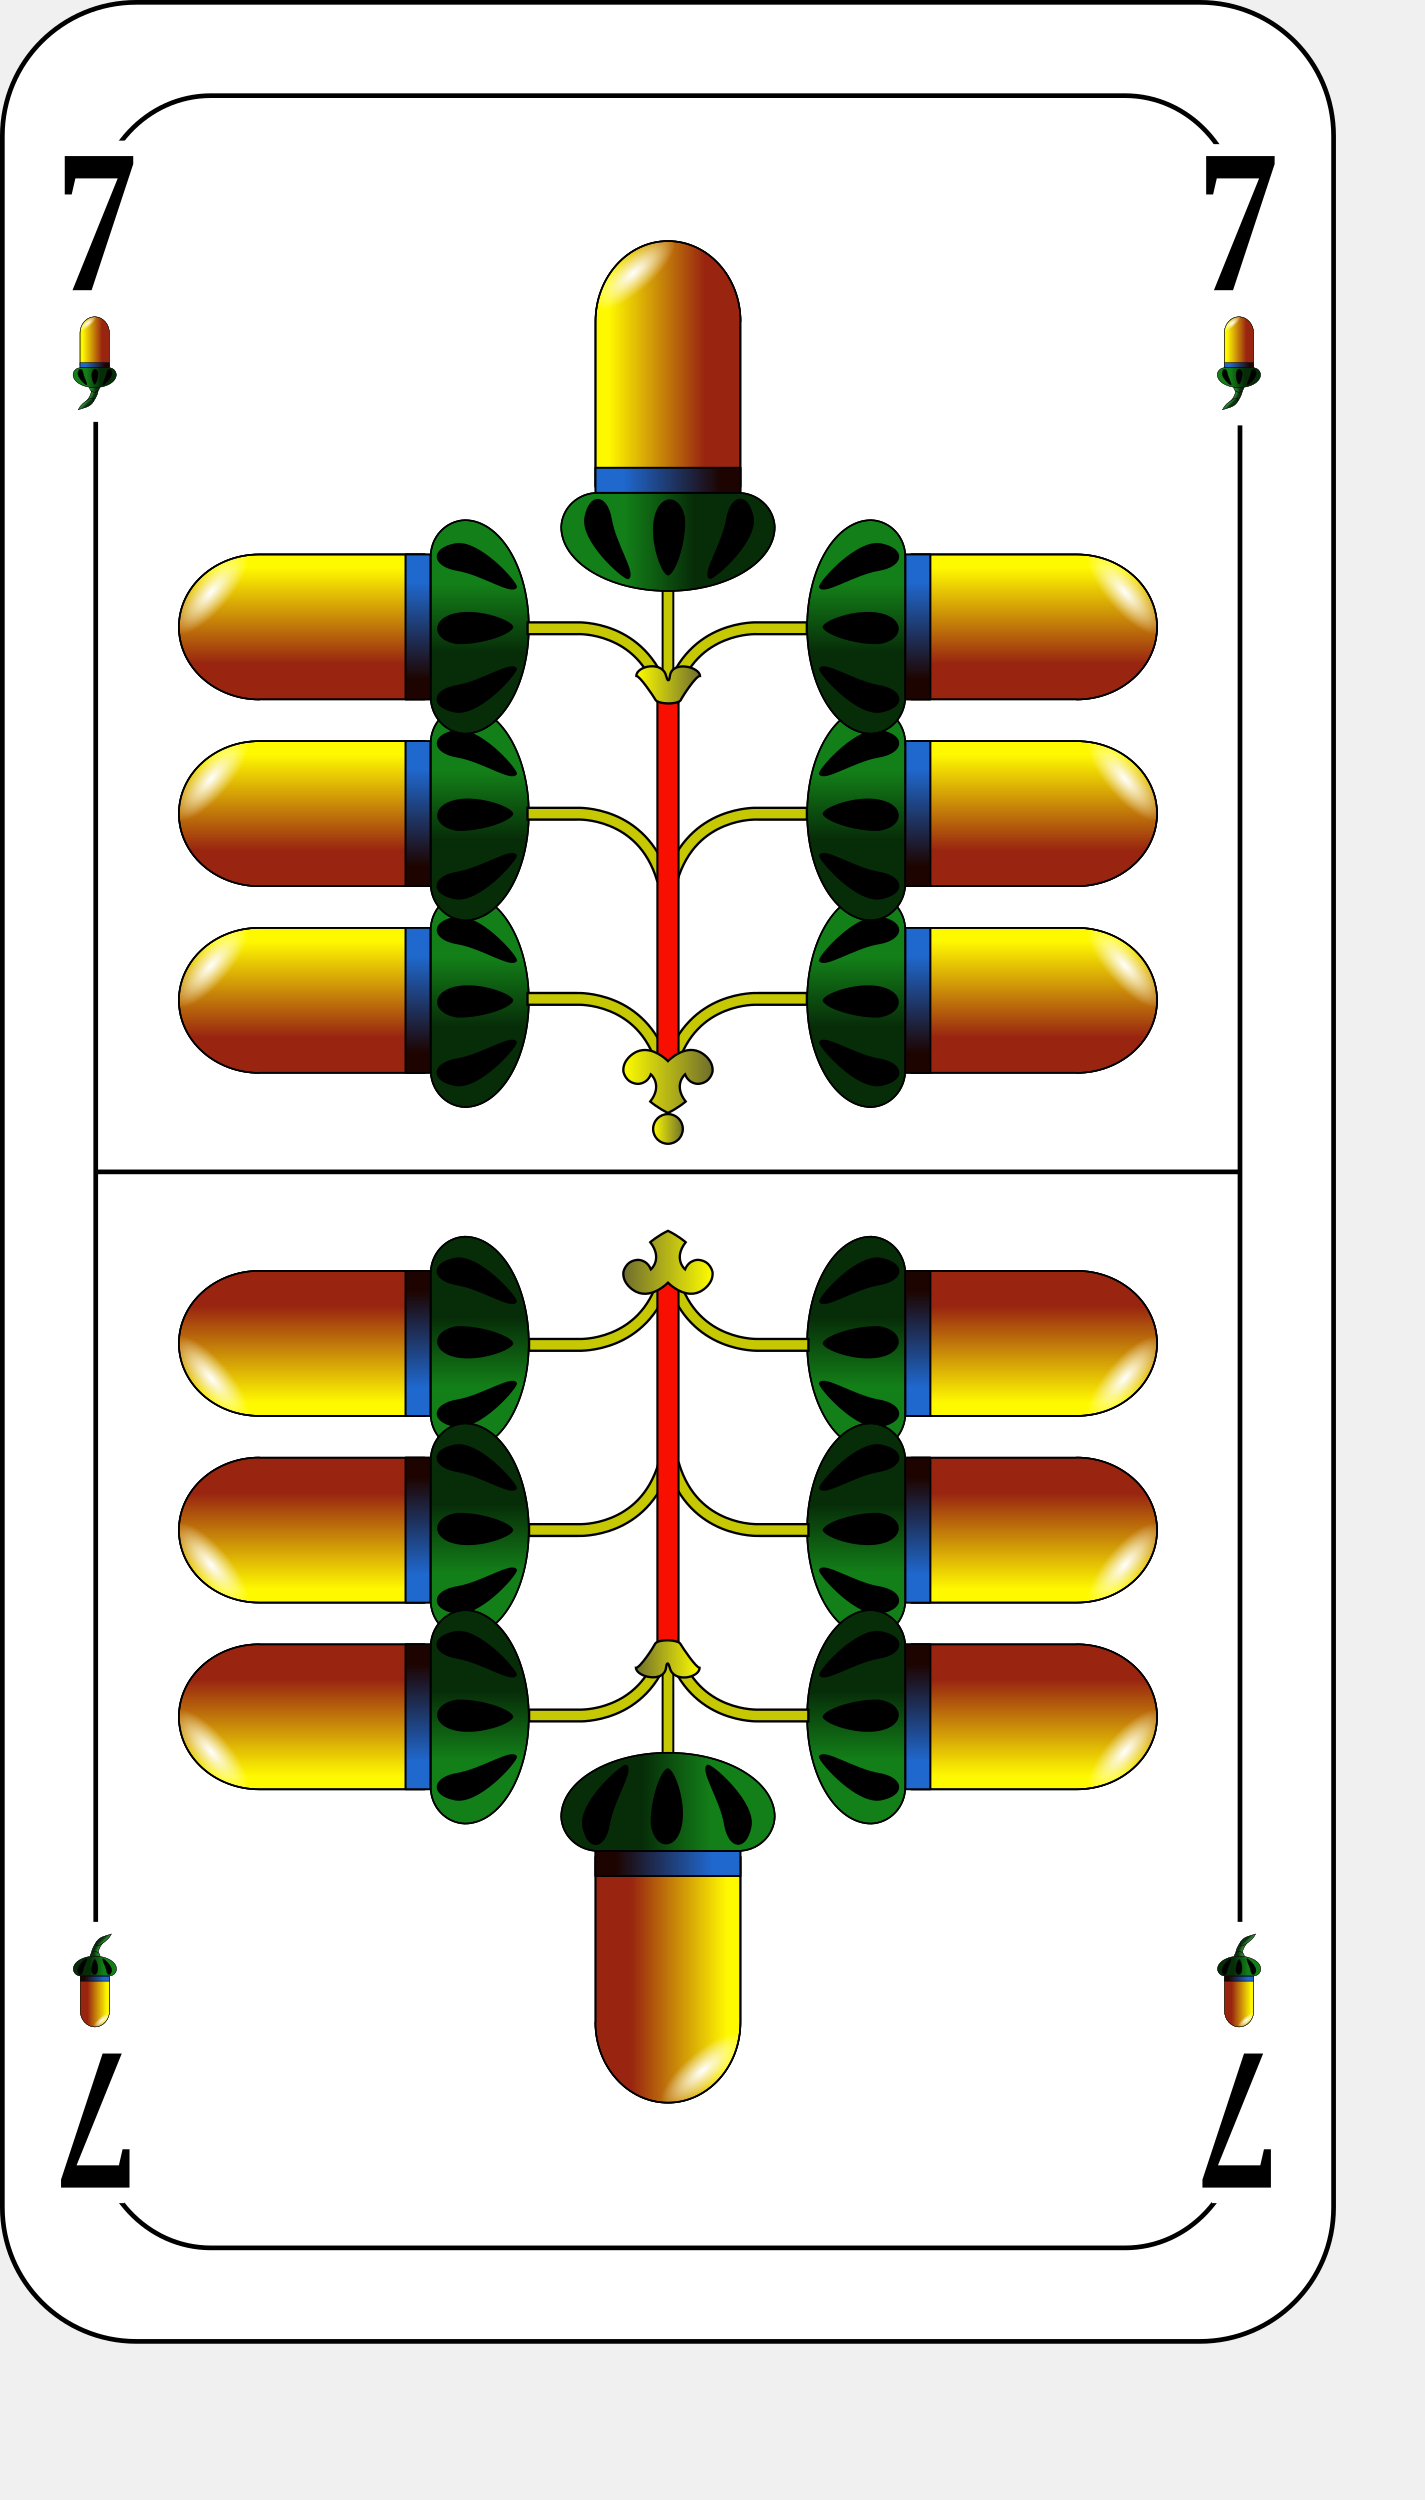
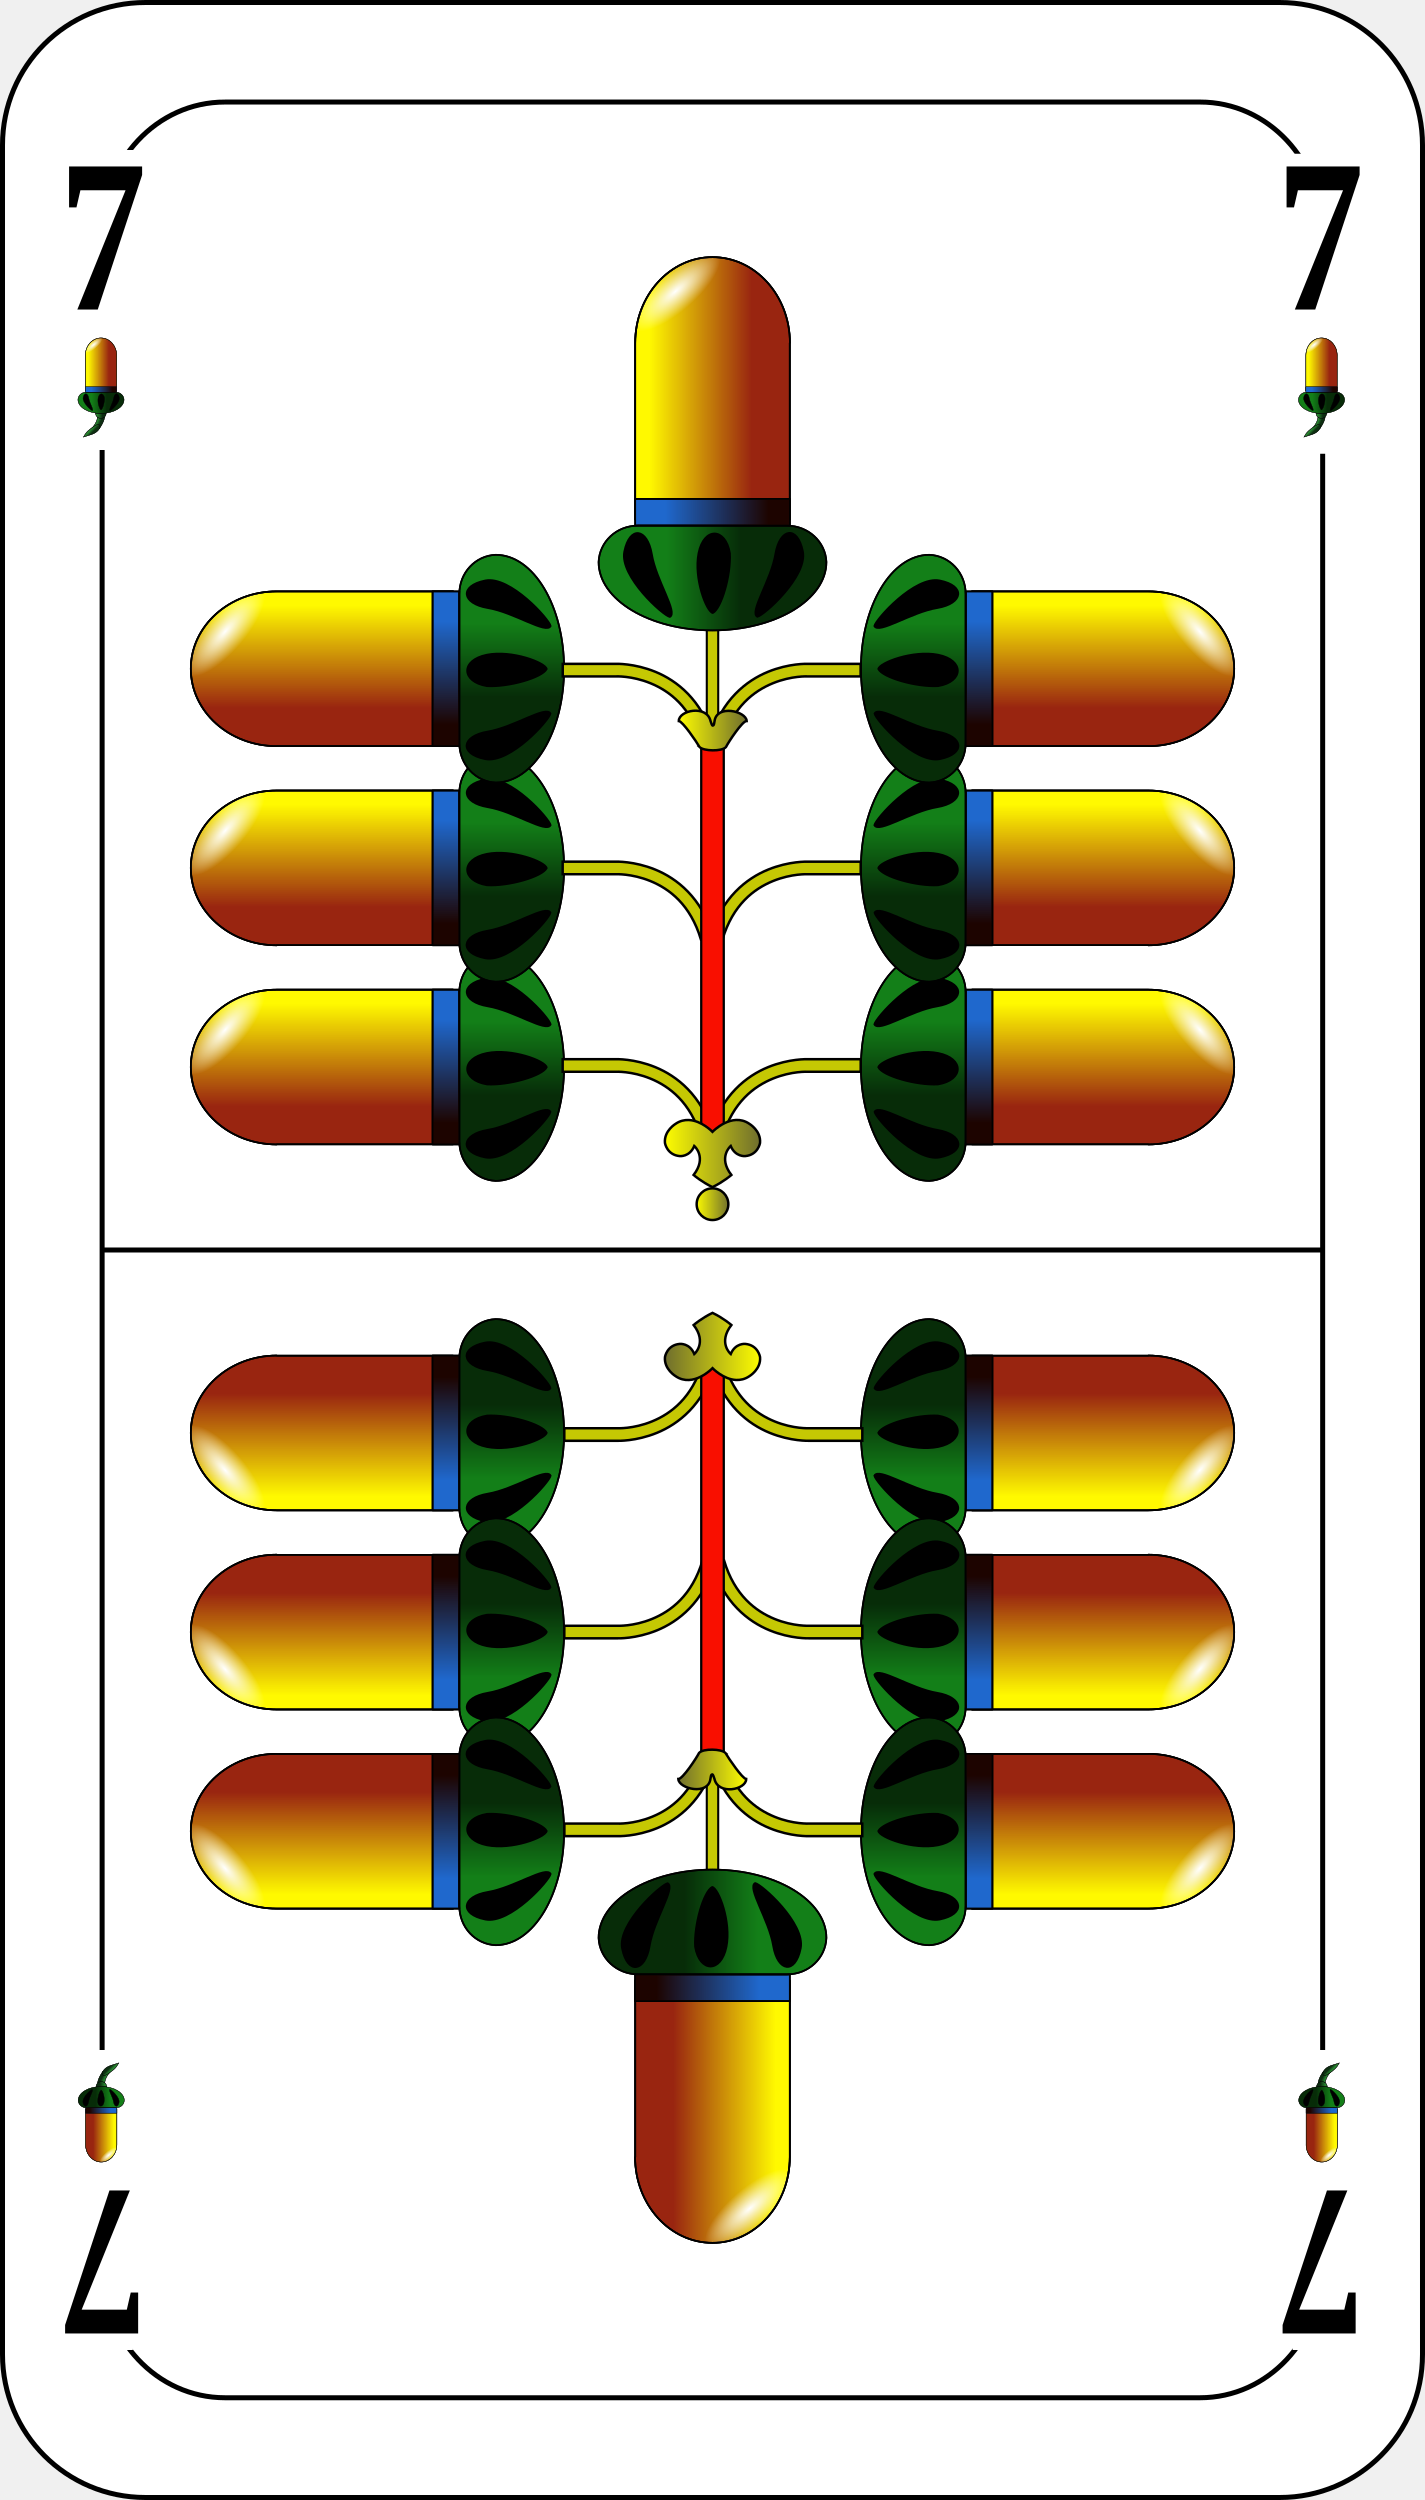
- <svg xmlns="http://www.w3.org/2000/svg" xmlns:xlink="http://www.w3.org/1999/xlink" width="5.7cm" height="10cm" id="svg2">
+ <svg xmlns="http://www.w3.org/2000/svg" xmlns:xlink="http://www.w3.org/1999/xlink" width="5.7cm" height="10cm" id="svg2" version="1.1" viewBox="0 0 201.969 354.331">
  <defs id="defs4">
    <linearGradient id="linearGradient16154">
      <stop style="stop-color:#fffe00;stop-opacity:1;" offset="0" id="stop16156" />
      <stop style="stop-color:#6d6c2e;stop-opacity:1;" offset="1" id="stop16158" />
    </linearGradient>
    <radialGradient gradientUnits="userSpaceOnUse" gradientTransform="matrix(0.535225,-0.46193,0.160737,0.186241,45.27302,18.48446)" r="16.411" fy="-23.941" fx="7.646" cy="-23.941" cx="7.646" id="radialGradient7212" xlink:href="#linearGradient7206" />
    <linearGradient gradientUnits="userSpaceOnUse" y2="55.612" x2="43.451" y1="55.612" x1="64.644" id="linearGradient3075" xlink:href="#linearGradient3077" />
    <linearGradient gradientTransform="translate(-5.149838,-2.797688)" gradientUnits="userSpaceOnUse" y2="33.15" x2="45.329" y1="33.15" x1="66.327" id="linearGradient3056" xlink:href="#linearGradient3061" />
    <linearGradient gradientTransform="translate(-12.82547,-5.950036)" gradientUnits="userSpaceOnUse" y2="101.708" x2="56.564" y1="103.703" x1="58.633" id="linearGradient3046" xlink:href="#linearGradient3001" />
    <linearGradient gradientTransform="translate(-16.31211,-1.629578)" gradientUnits="userSpaceOnUse" y2="90.734" x2="65.342" y1="91.956" x1="68.162" id="linearGradient3038" xlink:href="#linearGradient3001" />
    <linearGradient gradientUnits="userSpaceOnUse" y2="81.561" x2="40.936" y1="81.561" x1="35.771" id="linearGradient3030" xlink:href="#linearGradient3001" />
    <linearGradient gradientTransform="translate(-48.57863,47.01691)" gradientUnits="userSpaceOnUse" y2="22.383" x2="92.34" y1="22.383" x1="107.509" id="linearGradient3007" xlink:href="#linearGradient3001" />
    <linearGradient id="linearGradient3001">
      <stop id="stop3003" offset="0" style="stop-color:#000000;stop-opacity:0.653;" />
      <stop id="stop3005" offset="1" style="stop-color:#000000;stop-opacity:0;" />
    </linearGradient>
    <linearGradient id="linearGradient3061">
      <stop style="stop-color:#992510;stop-opacity:1;" offset="0" id="stop3063" />
      <stop style="stop-color:#992510;stop-opacity:0;" offset="1" id="stop3065" />
    </linearGradient>
    <linearGradient id="linearGradient3077">
      <stop style="stop-color:#1d0400;stop-opacity:1;" offset="0" id="stop3079" />
      <stop style="stop-color:#1d0400;stop-opacity:0;" offset="1" id="stop3081" />
    </linearGradient>
    <linearGradient id="linearGradient7206">
      <stop id="stop7208" offset="0" style="stop-color:#ffffff;stop-opacity:1;" />
      <stop id="stop7210" offset="1" style="stop-color:#ffffff;stop-opacity:0;" />
    </linearGradient>
    <linearGradient xlink:href="#linearGradient3077" id="linearGradient4772" gradientUnits="userSpaceOnUse" x1="64.644" y1="55.612" x2="43.451" y2="55.612" gradientTransform="translate(-142.1398,165.7863)" />
    <linearGradient xlink:href="#linearGradient3001" id="linearGradient4778" gradientUnits="userSpaceOnUse" gradientTransform="translate(-190.7184,212.8032)" x1="107.509" y1="22.383" x2="92.34" y2="22.383" />
    <radialGradient xlink:href="#linearGradient7206" id="radialGradient4793" gradientUnits="userSpaceOnUse" gradientTransform="matrix(0.535225,-0.46193,0.160737,0.186241,-96.86678,184.2708)" cx="7.646" cy="-23.941" fx="7.646" fy="-23.941" r="16.411" />
    <linearGradient xlink:href="#linearGradient3061" id="linearGradient4796" gradientUnits="userSpaceOnUse" gradientTransform="translate(-147.2896,162.9886)" x1="66.327" y1="33.15" x2="45.329" y2="33.15" />
    <linearGradient xlink:href="#linearGradient16154" id="linearGradient16168" x1="98.667" y1="170.673" x2="103.512" y2="170.673" gradientUnits="userSpaceOnUse" />
    <linearGradient xlink:href="#linearGradient16154" id="linearGradient1447" gradientUnits="userSpaceOnUse" x1="96.028" y1="106.004" x2="106.008" y2="106.004" />
    <linearGradient xlink:href="#linearGradient16154" id="linearGradient1449" gradientUnits="userSpaceOnUse" x1="94.057" y1="165.961" x2="107.911" y2="165.961" />
  </defs>
  <g id="layer1">
-     <rect style="opacity:1;fill:#ffffff;fill-opacity:1;fill-rule:evenodd;stroke:#000000;stroke-width:0.709;stroke-linecap:butt;stroke-linejoin:round;stroke-miterlimit:4;stroke-dasharray:none;stroke-dashoffset:0;stroke-opacity:1" id="rect1600" width="180.92" height="332.977" x="10.524" y="10.677" />
-     <path style="fill:none;fill-opacity:0.75;fill-rule:evenodd;stroke:#000000;stroke-width:0.709;stroke-linecap:butt;stroke-linejoin:miter;stroke-miterlimit:4;stroke-dasharray:none;stroke-opacity:1" d="M 14.676,177.165 L 187.292,177.165" id="path13403" />
-     <path style="fill:#ffffff;fill-opacity:1;stroke:#000000;stroke-width:0.71;stroke-miterlimit:4;stroke-dasharray:none;stroke-opacity:1" d="M 20.609,0.355 C 9.398,0.355 0.355,9.358 0.355,20.562 L 0.355,333.707 C 0.355,344.911 9.399,353.976 20.609,353.976 L 181.391,353.976 C 192.601,353.976 201.614,344.911 201.614,333.707 L 201.614,20.562 C 201.614,9.358 192.601,0.355 181.391,0.355 L 20.609,0.355 z M 31.879,14.463 L 170.09,14.463 C 179.726,14.463 187.464,22.765 187.464,33.074 L 187.464,321.226 C 187.464,331.535 179.726,339.837 170.09,339.837 L 31.879,339.837 C 22.243,339.837 14.473,331.535 14.473,321.226 L 14.473,33.074 C 14.473,22.765 22.243,14.463 31.879,14.463 z " id="path2586" />
-     <rect style="opacity:1;fill:#ffffff;fill-opacity:1;fill-rule:evenodd;stroke:none;stroke-width:0.354;stroke-linecap:butt;stroke-linejoin:round;stroke-miterlimit:4;stroke-dasharray:none;stroke-dashoffset:0;stroke-opacity:1" id="rect10676" width="7.384" height="42.52" x="11.792" y="21.26" />
-     <text xml:space="preserve" style="font-size:27.669px;font-style:normal;font-variant:normal;font-weight:bold;font-stretch:normal;text-align:start;line-height:125%;writing-mode:lr-tb;text-anchor:start;fill:#000000;fill-opacity:1;stroke:none;stroke-width:1px;stroke-linecap:butt;stroke-linejoin:miter;stroke-opacity:1;font-family:Times New Roman" x="9.371" y="39.223" id="text4099" transform="scale(0.89411,1.118431)">
-       <tspan id="tspan4101" x="9.371" y="39.223">7</tspan>
-     </text>
-     <use x="0" y="0" xlink:href="#rect10676" id="use4103" transform="translate(170.7122,0.531494)" width="201.968" height="354.331" />
-     <use x="0" y="0" xlink:href="#text4099" id="use4105" transform="translate(172.5591,-1.868741e-4)" width="201.968" height="354.331" />
-     <use x="0" y="0" xlink:href="#rect10676" id="use4107" transform="translate(-0.351984,269.2913)" width="201.968" height="354.331" />
-     <use x="0" y="0" xlink:href="#rect10676" id="use4109" transform="translate(171.4162,269.2913)" width="201.968" height="354.331" />
-     <use x="0" y="0" xlink:href="#text4099" id="use4111" transform="matrix(-1,-1.534146e-17,1.534146e-17,-1,201.9283,354.3241)" width="201.968" height="354.331" />
-     <use x="0" y="0" xlink:href="#use4111" id="use4113" transform="translate(-172.5591,-2.389310e-7)" width="201.968" height="354.331" />
    <g style="display:inline" id="g4395" transform="translate(-147.453,47.5682)">
-       <path id="rect3012" d="M 53.15,3.443 C 44.383,3.443 37.27,11.341 37.27,21.07 L 37.27,57.258 L 68.998,57.258 L 68.998,21.07 L 69.029,21.07 C 69.029,11.341 61.916,3.443 53.15,3.443 z " style="opacity:1;fill:#fff900;fill-opacity:1;fill-rule:evenodd;stroke:#000000;stroke-width:0.354;stroke-linecap:butt;stroke-linejoin:round;stroke-miterlimit:4;stroke-dasharray:none;stroke-dashoffset:0;stroke-opacity:1;display:inline" />
-       <path id="path3048" d="M 53.155,3.445 C 44.389,3.445 37.276,11.342 37.276,21.071 L 37.276,57.26 L 69.003,57.26 L 69.003,21.071 L 69.034,21.071 C 69.034,11.342 61.921,3.445 53.155,3.445 z " style="opacity:1;fill:url(#linearGradient3056);fill-opacity:1;fill-rule:evenodd;stroke:#000000;stroke-width:0.354;stroke-linecap:butt;stroke-linejoin:round;stroke-miterlimit:4;stroke-dasharray:none;stroke-dashoffset:0;stroke-opacity:1;display:inline" />
-       <path id="path5745" d="M 53.155,3.445 C 44.389,3.445 37.276,11.342 37.276,21.071 L 37.276,57.26 L 69.003,57.26 L 69.003,21.071 L 69.034,21.071 C 69.034,11.342 61.921,3.445 53.155,3.445 z " style="opacity:1;fill:url(#radialGradient7212);fill-opacity:1;fill-rule:evenodd;stroke:#000000;stroke-width:0.354;stroke-linecap:butt;stroke-linejoin:round;stroke-miterlimit:4;stroke-dasharray:none;stroke-dashoffset:0;stroke-opacity:1;display:inline" />
-       <rect y="53.07" x="37.271" height="5.492" width="31.757" id="rect3020" style="opacity:1;fill:#1f68cd;fill-opacity:1;fill-rule:evenodd;stroke:#000000;stroke-width:0.354;stroke-linecap:butt;stroke-linejoin:round;stroke-miterlimit:4;stroke-dasharray:none;stroke-dashoffset:0;stroke-opacity:1;display:inline" />
-       <path id="path3094" d="M 49.62,83.727 C 49.063,89.982 43.614,95.435 43.614,95.435 L 51.397,95.595 C 51.397,95.595 56.254,89.02 56.836,83.727 L 49.62,83.727 z " style="fill:#278630;fill-opacity:1;fill-rule:evenodd;stroke:#000000;stroke-width:0.354;stroke-linecap:butt;stroke-linejoin:miter;stroke-miterlimit:4;stroke-dasharray:none;stroke-opacity:1" />
-       <path id="path2932" d="M 49.623,83.737 C 49.067,89.992 43.618,95.444 43.618,95.444 L 51.401,95.605 C 51.401,95.605 56.258,89.029 56.84,83.737 L 49.623,83.737 z " style="fill:url(#linearGradient3038);fill-opacity:1;fill-rule:evenodd;stroke:#000000;stroke-width:0.354;stroke-linecap:butt;stroke-linejoin:miter;stroke-miterlimit:4;stroke-dasharray:none;stroke-opacity:1" />
-       <path transform="matrix(-1,-1.111307e-18,1.111307e-18,-1,90.28125,163.9655)" d="M 31.915,84.248 A 5.373,5.373 0 0 1 42.66,84.248 L 37.287,84.248 z" id="path3096" style="opacity:1;fill:#278630;fill-opacity:1;fill-rule:evenodd;stroke:#000000;stroke-width:0.354;stroke-linecap:butt;stroke-linejoin:round;stroke-miterlimit:4;stroke-dasharray:none;stroke-dashoffset:0;stroke-opacity:1" />
-       <path transform="matrix(-1,-1.111307e-18,1.111307e-18,-1,90.28193,163.9561)" d="M 31.915,84.248 A 5.373,5.373 0 0 1 42.66,84.248 L 37.287,84.248 z" id="path2934" style="opacity:1;fill:url(#linearGradient3030);fill-opacity:1;fill-rule:evenodd;stroke:#000000;stroke-width:0.354;stroke-linecap:butt;stroke-linejoin:round;stroke-miterlimit:4;stroke-dasharray:none;stroke-dashoffset:0;stroke-opacity:1" />
-       <path id="path3016" d="M 37.837,58.558 C 33.43,58.558 29.941,61.875 29.775,66.026 C 29.775,73.776 40.247,80.058 53.15,80.058 C 66.052,80.058 76.525,73.776 76.525,66.026 C 76.359,61.875 72.807,58.558 68.4,58.558 L 37.837,58.558 z " style="opacity:1;fill:#137f18;fill-opacity:1;fill-rule:evenodd;stroke:#000000;stroke-width:0.354;stroke-linecap:butt;stroke-linejoin:round;stroke-miterlimit:4;stroke-dasharray:none;stroke-dashoffset:0;stroke-opacity:1;display:inline" />
-       <path id="path3100" d="M 35.332,103.998 C 41.587,101.752 46.746,101.324 50.363,97.029 C 53.992,92.72 51.862,89.049 46.215,92.959 C 40.779,96.723 38.097,98.759 35.332,103.998 z " style="fill:#278630;fill-opacity:1;fill-rule:evenodd;stroke:#000000;stroke-width:0.354;stroke-linecap:butt;stroke-linejoin:miter;stroke-miterlimit:4;stroke-dasharray:none;stroke-opacity:1" />
-       <path id="path3104" d="M 53.21,76.505 C 55.003,75.608 56.99,68.701 56.736,64.233 C 55.839,58.853 51.354,58.754 50.263,64.208 C 49.239,69.332 51.869,76.279 53.21,76.505 z " style="fill:#000000;fill-opacity:1;fill-rule:evenodd;stroke:#000000;stroke-width:0.354;stroke-linecap:butt;stroke-linejoin:miter;stroke-miterlimit:4;stroke-dasharray:none;stroke-opacity:1;display:inline" />
-       <path id="path3108" d="M 44.389,77.307 C 46.182,76.41 41.594,69.824 40.698,64.393 C 39.802,59.013 36.118,58.433 35.028,63.887 C 34.003,69.011 43.048,77.081 44.389,77.307 z " style="fill:#000000;fill-opacity:1;fill-rule:evenodd;stroke:#000000;stroke-width:0.354;stroke-linecap:butt;stroke-linejoin:miter;stroke-miterlimit:4;stroke-dasharray:none;stroke-opacity:1;display:inline" />
-       <path id="path3110" d="M 62.351,77.272 C 60.558,76.375 65.146,69.789 66.042,64.358 C 66.939,58.978 70.622,58.398 71.713,63.852 C 72.737,68.976 63.692,77.046 62.351,77.272 z " style="fill:#000000;fill-opacity:1;fill-rule:evenodd;stroke:#000000;stroke-width:0.354;stroke-linecap:butt;stroke-linejoin:miter;stroke-miterlimit:4;stroke-dasharray:none;stroke-opacity:1;display:inline" />
-       <path id="path2930" d="M 37.826,58.55 C 33.419,58.55 29.93,61.867 29.764,66.018 C 29.764,73.769 40.236,80.05 53.139,80.05 C 66.041,80.05 76.514,73.769 76.514,66.018 C 76.348,61.867 72.796,58.55 68.389,58.55 L 37.826,58.55 z " style="opacity:1;fill:url(#linearGradient3007);fill-opacity:1;fill-rule:evenodd;stroke:#000000;stroke-width:0.354;stroke-linecap:butt;stroke-linejoin:round;stroke-miterlimit:4;stroke-dasharray:none;stroke-dashoffset:0;stroke-opacity:1;display:inline" />
-       <path id="path2936" d="M 35.327,104.002 C 41.581,101.757 46.74,101.329 50.358,97.034 C 53.987,92.724 51.857,89.053 46.21,92.963 C 40.774,96.728 38.091,98.764 35.327,104.002 z " style="fill:url(#linearGradient3046);fill-opacity:1;fill-rule:evenodd;stroke:#000000;stroke-width:0.354;stroke-linecap:butt;stroke-linejoin:miter;stroke-miterlimit:4;stroke-dasharray:none;stroke-opacity:1" />
-       <rect y="53.057" x="37.276" height="5.492" width="31.757" id="rect3067" style="opacity:1;fill:url(#linearGradient3075);fill-opacity:1;fill-rule:evenodd;stroke:#000000;stroke-width:0.354;stroke-linecap:butt;stroke-linejoin:round;stroke-miterlimit:4;stroke-dasharray:none;stroke-dashoffset:0;stroke-opacity:1;display:inline" />
+       <path id="rect3012" d="m 53.15,3.443 c -8.766,-5e-7 -15.879,7.898 -15.879,17.626 V 57.258 H 68.998 V 21.07 h 0.031 c 0,-9.729 -7.113,-17.626 -15.879,-17.626 z" style="display:inline;opacity:1;fill:#fff900;fill-opacity:1;fill-rule:evenodd;stroke:#000000;stroke-width:0.354;stroke-linecap:butt;stroke-linejoin:round;stroke-miterlimit:4;stroke-dasharray:none;stroke-dashoffset:0;stroke-opacity:1" />
+       <path id="path3048" d="m 53.155,3.445 c -8.766,-5e-7 -15.879,7.898 -15.879,17.626 V 57.26 H 69.003 V 21.071 h 0.031 c 0,-9.729 -7.113,-17.626 -15.879,-17.626 z" style="display:inline;opacity:1;fill:url(#linearGradient3056);fill-opacity:1;fill-rule:evenodd;stroke:#000000;stroke-width:0.354;stroke-linecap:butt;stroke-linejoin:round;stroke-miterlimit:4;stroke-dasharray:none;stroke-dashoffset:0;stroke-opacity:1" />
+       <path id="path5745" d="m 53.155,3.445 c -8.766,-5e-7 -15.879,7.898 -15.879,17.626 V 57.26 H 69.003 V 21.071 h 0.031 c 0,-9.729 -7.113,-17.626 -15.879,-17.626 z" style="display:inline;opacity:1;fill:url(#radialGradient7212);fill-opacity:1;fill-rule:evenodd;stroke:#000000;stroke-width:0.354;stroke-linecap:butt;stroke-linejoin:round;stroke-miterlimit:4;stroke-dasharray:none;stroke-dashoffset:0;stroke-opacity:1" />
+       <rect y="53.07" x="37.271" height="5.492" width="31.757" id="rect3020" style="display:inline;opacity:1;fill:#1f68cd;fill-opacity:1;fill-rule:evenodd;stroke:#000000;stroke-width:0.354;stroke-linecap:butt;stroke-linejoin:round;stroke-miterlimit:4;stroke-dasharray:none;stroke-dashoffset:0;stroke-opacity:1" />
+       <path id="path3094" d="M 49.62,83.727 C 49.063,89.982 43.614,95.435 43.614,95.435 l 7.782,0.16 c 0,0 4.858,-6.575 5.44,-11.868 z" style="fill:#278630;fill-opacity:1;fill-rule:evenodd;stroke:#000000;stroke-width:0.354;stroke-linecap:butt;stroke-linejoin:miter;stroke-miterlimit:4;stroke-dasharray:none;stroke-opacity:1" />
+       <path id="path2932" d="M 49.623,83.737 C 49.067,89.992 43.618,95.444 43.618,95.444 l 7.782,0.16 c 0,0 4.858,-6.575 5.44,-11.868 z" style="fill:url(#linearGradient3038);fill-opacity:1;fill-rule:evenodd;stroke:#000000;stroke-width:0.354;stroke-linecap:butt;stroke-linejoin:miter;stroke-miterlimit:4;stroke-dasharray:none;stroke-opacity:1" />
+       <path transform="rotate(-180,45.14062,81.98275)" d="m 31.915,84.248 a 5.373,5.373 0 0 1 5.373,-5.373 5.373,5.373 0 0 1 5.373,5.373 h -5.373 z" id="path3096" style="opacity:1;fill:#278630;fill-opacity:1;fill-rule:evenodd;stroke:#000000;stroke-width:0.354;stroke-linecap:butt;stroke-linejoin:round;stroke-miterlimit:4;stroke-dasharray:none;stroke-dashoffset:0;stroke-opacity:1" />
+       <path transform="rotate(-180,45.14097,81.97805)" d="m 31.915,84.248 a 5.373,5.373 0 0 1 5.373,-5.373 5.373,5.373 0 0 1 5.373,5.373 h -5.373 z" id="path2934" style="opacity:1;fill:url(#linearGradient3030);fill-opacity:1;fill-rule:evenodd;stroke:#000000;stroke-width:0.354;stroke-linecap:butt;stroke-linejoin:round;stroke-miterlimit:4;stroke-dasharray:none;stroke-dashoffset:0;stroke-opacity:1" />
+       <path id="path3016" d="m 37.837,58.558 c -4.407,-2e-6 -7.897,3.317 -8.062,7.469 0,7.75 10.473,14.031 23.375,14.031 12.902,0 23.375,-6.281 23.375,-14.031 -0.166,-4.152 -3.718,-7.469 -8.125,-7.469 z" style="display:inline;opacity:1;fill:#137f18;fill-opacity:1;fill-rule:evenodd;stroke:#000000;stroke-width:0.354;stroke-linecap:butt;stroke-linejoin:round;stroke-miterlimit:4;stroke-dasharray:none;stroke-dashoffset:0;stroke-opacity:1" />
+       <path id="path3100" d="m 35.332,103.998 c 6.255,-2.245 11.414,-2.674 15.031,-6.969 3.629,-4.309 1.499,-7.98 -4.148,-4.07 -5.436,3.765 -8.119,5.8 -10.883,11.039 z" style="fill:#278630;fill-opacity:1;fill-rule:evenodd;stroke:#000000;stroke-width:0.354;stroke-linecap:butt;stroke-linejoin:miter;stroke-miterlimit:4;stroke-dasharray:none;stroke-opacity:1" />
+       <path id="path3104" d="m 53.21,76.505 c 1.793,-0.897 3.781,-7.804 3.526,-12.272 -0.897,-5.38 -5.382,-5.478 -6.472,-0.025 -1.025,5.124 1.605,12.071 2.946,12.297 z" style="display:inline;fill:#000000;fill-opacity:1;fill-rule:evenodd;stroke:#000000;stroke-width:0.354;stroke-linecap:butt;stroke-linejoin:miter;stroke-miterlimit:4;stroke-dasharray:none;stroke-opacity:1" />
+       <path id="path3108" d="m 44.389,77.307 c 1.793,-0.897 -2.795,-7.483 -3.691,-12.914 -0.897,-5.38 -4.58,-5.959 -5.671,-0.506 -1.025,5.124 8.02,13.194 9.361,13.42 z" style="display:inline;fill:#000000;fill-opacity:1;fill-rule:evenodd;stroke:#000000;stroke-width:0.354;stroke-linecap:butt;stroke-linejoin:miter;stroke-miterlimit:4;stroke-dasharray:none;stroke-opacity:1" />
+       <path id="path3110" d="m 62.351,77.272 c -1.793,-0.897 2.795,-7.483 3.691,-12.914 0.897,-5.38 4.58,-5.959 5.671,-0.506 1.025,5.124 -8.02,13.194 -9.361,13.42 z" style="display:inline;fill:#000000;fill-opacity:1;fill-rule:evenodd;stroke:#000000;stroke-width:0.354;stroke-linecap:butt;stroke-linejoin:miter;stroke-miterlimit:4;stroke-dasharray:none;stroke-opacity:1" />
+       <path id="path2930" d="m 37.826,58.55 c -4.407,-2e-6 -7.897,3.317 -8.062,7.469 0,7.75 10.473,14.031 23.375,14.031 12.902,0 23.375,-6.281 23.375,-14.031 -0.166,-4.152 -3.718,-7.469 -8.125,-7.469 z" style="display:inline;opacity:1;fill:url(#linearGradient3007);fill-opacity:1;fill-rule:evenodd;stroke:#000000;stroke-width:0.354;stroke-linecap:butt;stroke-linejoin:round;stroke-miterlimit:4;stroke-dasharray:none;stroke-dashoffset:0;stroke-opacity:1" />
+       <path id="path2936" d="m 35.327,104.002 c 6.255,-2.245 11.414,-2.674 15.031,-6.969 3.629,-4.309 1.499,-7.98 -4.148,-4.07 -5.436,3.765 -8.119,5.8 -10.883,11.039 z" style="fill:url(#linearGradient3046);fill-opacity:1;fill-rule:evenodd;stroke:#000000;stroke-width:0.354;stroke-linecap:butt;stroke-linejoin:miter;stroke-miterlimit:4;stroke-dasharray:none;stroke-opacity:1" />
+       <rect y="53.057" x="37.276" height="5.492" width="31.757" id="rect3067" style="display:inline;opacity:1;fill:url(#linearGradient3075);fill-opacity:1;fill-rule:evenodd;stroke:#000000;stroke-width:0.354;stroke-linecap:butt;stroke-linejoin:round;stroke-miterlimit:4;stroke-dasharray:none;stroke-dashoffset:0;stroke-opacity:1" />
    </g>
-     <use x="0" y="0" xlink:href="#g4395" id="use4709" transform="matrix(0.139708,0,0,0.139708,27.48888,40.76976)" width="201.968" height="354.331" />
-     <use x="0" y="0" xlink:href="#use4709" id="use4717" transform="translate(172.9881,4.551991e-6)" width="201.968" height="354.331" />
-     <use x="0" y="0" xlink:href="#use4709" id="use4719" transform="matrix(-1,-3.035766e-18,3.035766e-18,-1,28.66208,354.33)" width="201.968" height="354.331" />
-     <use x="0" y="0" xlink:href="#use4719" id="use4721" transform="translate(172.9879,3.349310e-5)" width="201.968" height="354.331" />
    <g id="g4801">
-       <path id="path4725" d="M -88.99,169.23 C -97.756,169.23 -104.87,177.127 -104.87,186.856 L -104.87,223.045 L -73.142,223.045 L -73.142,186.856 L -73.111,186.856 C -73.111,177.127 -80.224,169.23 -88.99,169.23 z " style="opacity:1;fill:#fff900;fill-opacity:1;fill-rule:evenodd;stroke:#000000;stroke-width:0.354;stroke-linecap:butt;stroke-linejoin:round;stroke-miterlimit:4;stroke-dasharray:none;stroke-dashoffset:0;stroke-opacity:1;display:inline" />
-       <path id="path4727" d="M -88.985,169.231 C -97.751,169.231 -104.864,177.129 -104.864,186.857 L -104.864,223.046 L -73.137,223.046 L -73.137,186.857 L -73.105,186.857 C -73.105,177.129 -80.219,169.231 -88.985,169.231 z " style="opacity:1;fill:url(#linearGradient4796);fill-opacity:1;fill-rule:evenodd;stroke:#000000;stroke-width:0.354;stroke-linecap:butt;stroke-linejoin:round;stroke-miterlimit:4;stroke-dasharray:none;stroke-dashoffset:0;stroke-opacity:1;display:inline" />
-       <path id="path4729" d="M -88.985,169.231 C -97.751,169.231 -104.864,177.129 -104.864,186.857 L -104.864,223.046 L -73.137,223.046 L -73.137,186.857 L -73.105,186.857 C -73.105,177.129 -80.219,169.231 -88.985,169.231 z " style="opacity:1;fill:url(#radialGradient4793);fill-opacity:1;fill-rule:evenodd;stroke:#000000;stroke-width:0.354;stroke-linecap:butt;stroke-linejoin:round;stroke-miterlimit:4;stroke-dasharray:none;stroke-dashoffset:0;stroke-opacity:1;display:inline" />
-       <rect y="218.856" x="-104.869" height="5.492" width="31.757" id="rect4731" style="opacity:1;fill:#1f68cd;fill-opacity:1;fill-rule:evenodd;stroke:#000000;stroke-width:0.354;stroke-linecap:butt;stroke-linejoin:round;stroke-miterlimit:4;stroke-dasharray:none;stroke-dashoffset:0;stroke-opacity:1;display:inline" />
-       <path id="path4741" d="M -104.303,224.344 C -108.71,224.344 -112.199,227.661 -112.365,231.813 C -112.365,239.563 -101.893,245.844 -88.99,245.844 C -76.088,245.844 -65.615,239.563 -65.615,231.813 C -65.781,227.661 -69.333,224.344 -73.74,224.344 L -104.303,224.344 z " style="opacity:1;fill:#137f18;fill-opacity:1;fill-rule:evenodd;stroke:#000000;stroke-width:0.354;stroke-linecap:butt;stroke-linejoin:round;stroke-miterlimit:4;stroke-dasharray:none;stroke-dashoffset:0;stroke-opacity:1;display:inline" />
-       <path id="path4745" d="M -88.93,242.291 C -87.137,241.395 -85.149,234.488 -85.404,230.019 C -86.301,224.639 -90.786,224.541 -91.876,229.994 C -92.901,235.118 -90.271,242.065 -88.93,242.291 z " style="fill:#000000;fill-opacity:1;fill-rule:evenodd;stroke:#000000;stroke-width:0.354;stroke-linecap:butt;stroke-linejoin:miter;stroke-miterlimit:4;stroke-dasharray:none;stroke-opacity:1;display:inline" />
-       <path id="path4747" d="M -97.751,243.093 C -95.958,242.196 -100.545,235.61 -101.442,230.179 C -102.338,224.799 -106.021,224.22 -107.112,229.673 C -108.137,234.797 -99.092,242.867 -97.751,243.093 z " style="fill:#000000;fill-opacity:1;fill-rule:evenodd;stroke:#000000;stroke-width:0.354;stroke-linecap:butt;stroke-linejoin:miter;stroke-miterlimit:4;stroke-dasharray:none;stroke-opacity:1;display:inline" />
-       <path id="path4749" d="M -79.788,243.058 C -81.582,242.161 -76.994,235.575 -76.098,230.144 C -75.201,224.764 -71.518,224.185 -70.427,229.638 C -69.402,234.762 -78.447,242.832 -79.788,243.058 z " style="fill:#000000;fill-opacity:1;fill-rule:evenodd;stroke:#000000;stroke-width:0.354;stroke-linecap:butt;stroke-linejoin:miter;stroke-miterlimit:4;stroke-dasharray:none;stroke-opacity:1;display:inline" />
-       <path id="path4751" d="M -104.314,224.336 C -108.72,224.336 -112.21,227.653 -112.376,231.805 C -112.376,239.555 -101.903,245.836 -89.001,245.836 C -76.099,245.836 -65.626,239.555 -65.626,231.805 C -65.792,227.653 -69.344,224.336 -73.751,224.336 L -104.314,224.336 z " style="opacity:1;fill:url(#linearGradient4778);fill-opacity:1;fill-rule:evenodd;stroke:#000000;stroke-width:0.354;stroke-linecap:butt;stroke-linejoin:round;stroke-miterlimit:4;stroke-dasharray:none;stroke-dashoffset:0;stroke-opacity:1;display:inline" />
-       <rect y="218.843" x="-104.864" height="5.492" width="31.757" id="rect4755" style="opacity:1;fill:url(#linearGradient4772);fill-opacity:1;fill-rule:evenodd;stroke:#000000;stroke-width:0.354;stroke-linecap:butt;stroke-linejoin:round;stroke-miterlimit:4;stroke-dasharray:none;stroke-dashoffset:0;stroke-opacity:1;display:inline" />
+       <path id="path4725" d="m -88.99,169.23 c -8.766,0 -15.879,7.898 -15.879,17.626 v 36.189 h 31.728 v -36.189 h 0.031 c 0,-9.729 -7.113,-17.626 -15.879,-17.626 z" style="display:inline;opacity:1;fill:#fff900;fill-opacity:1;fill-rule:evenodd;stroke:#000000;stroke-width:0.354;stroke-linecap:butt;stroke-linejoin:round;stroke-miterlimit:4;stroke-dasharray:none;stroke-dashoffset:0;stroke-opacity:1" />
+       <path id="path4727" d="m -88.985,169.231 c -8.766,0 -15.879,7.898 -15.879,17.626 v 36.189 h 31.728 v -36.189 h 0.031 c 0,-9.729 -7.113,-17.626 -15.879,-17.626 z" style="display:inline;opacity:1;fill:url(#linearGradient4796);fill-opacity:1;fill-rule:evenodd;stroke:#000000;stroke-width:0.354;stroke-linecap:butt;stroke-linejoin:round;stroke-miterlimit:4;stroke-dasharray:none;stroke-dashoffset:0;stroke-opacity:1" />
+       <path id="path4729" d="m -88.985,169.231 c -8.766,0 -15.879,7.898 -15.879,17.626 v 36.189 h 31.728 v -36.189 h 0.031 c 0,-9.729 -7.113,-17.626 -15.879,-17.626 z" style="display:inline;opacity:1;fill:url(#radialGradient4793);fill-opacity:1;fill-rule:evenodd;stroke:#000000;stroke-width:0.354;stroke-linecap:butt;stroke-linejoin:round;stroke-miterlimit:4;stroke-dasharray:none;stroke-dashoffset:0;stroke-opacity:1" />
+       <rect y="218.856" x="-104.869" height="5.492" width="31.757" id="rect4731" style="display:inline;opacity:1;fill:#1f68cd;fill-opacity:1;fill-rule:evenodd;stroke:#000000;stroke-width:0.354;stroke-linecap:butt;stroke-linejoin:round;stroke-miterlimit:4;stroke-dasharray:none;stroke-dashoffset:0;stroke-opacity:1" />
+       <path id="path4741" d="m -104.303,224.344 c -4.407,-1e-5 -7.897,3.317 -8.062,7.469 0,7.75 10.473,14.031 23.375,14.031 12.902,0 23.375,-6.281 23.375,-14.031 -0.166,-4.152 -3.718,-7.469 -8.125,-7.469 z" style="display:inline;opacity:1;fill:#137f18;fill-opacity:1;fill-rule:evenodd;stroke:#000000;stroke-width:0.354;stroke-linecap:butt;stroke-linejoin:round;stroke-miterlimit:4;stroke-dasharray:none;stroke-dashoffset:0;stroke-opacity:1" />
+       <path id="path4745" d="m -88.93,242.291 c 1.793,-0.897 3.781,-7.804 3.526,-12.272 -0.897,-5.38 -5.382,-5.478 -6.472,-0.025 -1.025,5.124 1.605,12.071 2.946,12.297 z" style="display:inline;fill:#000000;fill-opacity:1;fill-rule:evenodd;stroke:#000000;stroke-width:0.354;stroke-linecap:butt;stroke-linejoin:miter;stroke-miterlimit:4;stroke-dasharray:none;stroke-opacity:1" />
+       <path id="path4747" d="m -97.751,243.093 c 1.793,-0.897 -2.795,-7.483 -3.691,-12.914 -0.897,-5.38 -4.58,-5.959 -5.671,-0.506 -1.025,5.124 8.02,13.194 9.361,13.42 z" style="display:inline;fill:#000000;fill-opacity:1;fill-rule:evenodd;stroke:#000000;stroke-width:0.354;stroke-linecap:butt;stroke-linejoin:miter;stroke-miterlimit:4;stroke-dasharray:none;stroke-opacity:1" />
+       <path id="path4749" d="m -79.788,243.058 c -1.793,-0.897 2.795,-7.483 3.691,-12.914 0.897,-5.38 4.58,-5.959 5.671,-0.506 1.025,5.124 -8.02,13.194 -9.361,13.42 z" style="display:inline;fill:#000000;fill-opacity:1;fill-rule:evenodd;stroke:#000000;stroke-width:0.354;stroke-linecap:butt;stroke-linejoin:miter;stroke-miterlimit:4;stroke-dasharray:none;stroke-opacity:1" />
+       <path id="path4751" d="m -104.314,224.336 c -4.407,0 -7.897,3.317 -8.062,7.469 0,7.75 10.473,14.031 23.375,14.031 12.902,0 23.375,-6.281 23.375,-14.031 -0.166,-4.152 -3.718,-7.469 -8.125,-7.469 z" style="display:inline;opacity:1;fill:url(#linearGradient4778);fill-opacity:1;fill-rule:evenodd;stroke:#000000;stroke-width:0.354;stroke-linecap:butt;stroke-linejoin:round;stroke-miterlimit:4;stroke-dasharray:none;stroke-dashoffset:0;stroke-opacity:1" />
+       <rect y="218.843" x="-104.864" height="5.492" width="31.757" id="rect4755" style="display:inline;opacity:1;fill:url(#linearGradient4772);fill-opacity:1;fill-rule:evenodd;stroke:#000000;stroke-width:0.354;stroke-linecap:butt;stroke-linejoin:round;stroke-miterlimit:4;stroke-dasharray:none;stroke-dashoffset:0;stroke-opacity:1" />
    </g>
-     <path style="fill:none;fill-opacity:0.75;fill-rule:evenodd;stroke:#000000;stroke-width:1.772;stroke-linecap:butt;stroke-linejoin:miter;stroke-miterlimit:4;stroke-dasharray:none;stroke-opacity:1" d="M -51.535,82.794 L -44.08,82.794 C -44.08,82.794 -34.198,82.274 -31.078,92.676" id="path6350" />
-     <path style="fill:none;fill-opacity:0.75;fill-rule:evenodd;stroke:#000000;stroke-width:0.214;stroke-linecap:butt;stroke-linejoin:miter;stroke-miterlimit:4;stroke-dasharray:none;stroke-opacity:1" d="M -43.906,93.38 C -43.906,93.38 -42.13,91.542 -40.5,92.645 C -40.5,92.645 -39.412,93.285 -39.514,94.423 C -39.514,94.423 -39.675,95.525 -40.872,95.63 C -40.872,95.63 -41.796,95.73 -42.229,94.697 C -42.229,94.697 -43.423,95.741 -42.15,97.386 C -42.15,97.386 -42.881,98.011 -43.899,98.501 L -43.906,93.38 z " id="path10896" />
-     <path style="opacity:1;fill:url(#linearGradient16168);fill-opacity:1.0;fill-rule:evenodd;stroke:#000000;stroke-width:0.354;stroke-linecap:butt;stroke-linejoin:round;stroke-miterlimit:4;stroke-dasharray:none;stroke-dashoffset:0;stroke-opacity:1" id="path14652" d="M 103.335 170.673 A 2.245 2.245 0 1 1  98.845,170.673 A 2.245 2.245 0 1 1  103.335 170.673 z" transform="translate(-0.105461,0)" />
-     <g id="g1427" transform="translate(0,-2.467041)">
-       <g id="g1403">
-         <rect style="opacity:1;fill:#c5c803;fill-opacity:1;fill-rule:evenodd;stroke:#000000;stroke-width:0.297;stroke-linecap:butt;stroke-linejoin:round;stroke-miterlimit:4;stroke-dasharray:none;stroke-dashoffset:0;stroke-opacity:1" id="rect7119" width="1.619" height="14.431" x="100.175" y="91.301" />
-         <use x="0" y="0" xlink:href="#g4801" id="use4813" transform="matrix(0.690536,0,0,0.690536,162.4389,-77.94729)" width="201.968" height="354.331" />
-         <g id="g4828" transform="translate(-1.309605,0)">
-           <g transform="translate(6.641462,4.649012)" id="g4821">
-             <use x="0" y="0" xlink:href="#use4815" id="use4819" transform="translate(-1.876083e-7,56.45242)" width="201.968" height="354.331" />
-             <use x="0" y="0" xlink:href="#use4815" id="use4817" transform="translate(-1.876083e-7,28.22621)" width="201.968" height="354.331" />
-             <use x="0" y="0" xlink:href="#use4813" id="use4815" transform="matrix(2.106063e-16,1,1,-2.106063e-16,-17.19827,-8.39004)" width="201.968" height="354.331" />
+     <path style="fill:none;fill-opacity:0.75;fill-rule:evenodd;stroke:#000000;stroke-width:1.772;stroke-linecap:butt;stroke-linejoin:miter;stroke-miterlimit:4;stroke-dasharray:none;stroke-opacity:1" d="m -51.535,82.794 h 7.455 c 0,0 9.882,-0.52 13.003,9.882" id="path6350" />
+     <path style="fill:none;fill-opacity:0.75;fill-rule:evenodd;stroke:#000000;stroke-width:0.214;stroke-linecap:butt;stroke-linejoin:miter;stroke-miterlimit:4;stroke-dasharray:none;stroke-opacity:1" d="m -43.906,93.38 c 0,0 1.776,-1.838 3.406,-0.735 0,0 1.088,0.64 0.986,1.778 0,0 -0.16,1.102 -1.358,1.207 0,0 -0.925,0.1 -1.358,-0.933 0,0 -1.194,1.044 0.08,2.689 0,0 -0.731,0.625 -1.75,1.115 z" id="path10896" />
+     <g id="g1">
+       <rect style="opacity:1;fill:#ffffff;fill-opacity:1;fill-rule:evenodd;stroke:#000000;stroke-width:0.709;stroke-linecap:butt;stroke-linejoin:round;stroke-miterlimit:4;stroke-dasharray:none;stroke-dashoffset:0;stroke-opacity:1" id="rect1600" width="180.92" height="332.977" x="10.524" y="10.677" />
+       <path style="fill:none;fill-opacity:0.75;fill-rule:evenodd;stroke:#000000;stroke-width:0.709;stroke-linecap:butt;stroke-linejoin:miter;stroke-miterlimit:4;stroke-dasharray:none;stroke-opacity:1" d="M 14.676,177.165 H 187.292" id="path13403" />
+       <path style="fill:#ffffff;fill-opacity:1;stroke:#000000;stroke-width:0.71;stroke-miterlimit:4;stroke-dasharray:none;stroke-opacity:1" d="M 20.609,0.355 C 9.398,0.355 0.355,9.358 0.355,20.562 V 333.707 c 0,11.204 9.044,20.269 20.254,20.269 H 181.391 c 11.211,0 20.223,-9.065 20.223,-20.269 V 20.562 C 201.614,9.358 192.601,0.355 181.391,0.355 Z M 31.879,14.463 H 170.09 c 9.636,0 17.374,8.302 17.374,18.612 V 321.226 c 10e-6,10.309 -7.738,18.612 -17.374,18.612 H 31.879 c -9.636,0 -17.405,-8.302 -17.405,-18.612 V 33.074 c 0,-10.309 7.769,-18.612 17.405,-18.612 z" id="path2586" />
+       <rect style="opacity:1;fill:#ffffff;fill-opacity:1;fill-rule:evenodd;stroke:none;stroke-width:0.354;stroke-linecap:butt;stroke-linejoin:round;stroke-miterlimit:4;stroke-dasharray:none;stroke-dashoffset:0;stroke-opacity:1" id="rect10676" width="7.384" height="42.52" x="11.792" y="21.26" />
+       <text xml:space="preserve" style="font-style:normal;font-variant:normal;font-weight:bold;font-stretch:normal;line-height:0%;font-family:'Times New Roman';text-align:start;writing-mode:lr-tb;text-anchor:start;fill:#000000;fill-opacity:1;stroke:none;stroke-width:1px;stroke-linecap:butt;stroke-linejoin:miter;stroke-opacity:1" x="9.371" y="39.223" id="text4099" transform="scale(0.89411,1.118431)">
+         <tspan id="tspan4101" x="9.371" y="39.223" style="font-size:27.669px;line-height:1.25">7</tspan>
+       </text>
+       <use x="0" y="0" xlink:href="#rect10676" id="use4103" transform="translate(170.7122,0.531494)" width="201.968" height="354.331" />
+       <use x="0" y="0" xlink:href="#text4099" id="use4105" transform="translate(172.5591,-1.868741e-4)" width="201.968" height="354.331" />
+       <use x="0" y="0" xlink:href="#rect10676" id="use4107" transform="translate(-0.351984,269.2913)" width="201.968" height="354.331" />
+       <use x="0" y="0" xlink:href="#rect10676" id="use4109" transform="translate(171.4162,269.2913)" width="201.968" height="354.331" />
+       <use x="0" y="0" xlink:href="#text4099" id="use4111" transform="rotate(-180,100.9642,177.162)" width="201.968" height="354.331" />
+       <use x="0" y="0" xlink:href="#use4111" id="use4113" transform="translate(-172.5591)" width="201.968" height="354.331" />
+       <use x="0" y="0" xlink:href="#g4395" id="use4709" transform="matrix(0.139708,0,0,0.139708,27.48888,40.76976)" width="201.968" height="354.331" />
+       <use x="0" y="0" xlink:href="#use4709" id="use4717" transform="translate(172.9881)" width="201.968" height="354.331" />
+       <use x="0" y="0" xlink:href="#use4709" id="use4719" transform="rotate(-180,14.33104,177.165)" width="201.968" height="354.331" />
+       <use x="0" y="0" xlink:href="#use4719" id="use4721" transform="translate(172.9879,3.34931e-5)" width="201.968" height="354.331" />
+       <circle style="opacity:1;fill:url(#linearGradient16168);fill-opacity:1;fill-rule:evenodd;stroke:#000000;stroke-width:0.354;stroke-linecap:butt;stroke-linejoin:round;stroke-miterlimit:4;stroke-dasharray:none;stroke-dashoffset:0;stroke-opacity:1" id="path14652" transform="translate(-0.105461)" cx="101.09" cy="170.673" r="2.245" />
+       <g id="g1427" transform="translate(0,-2.467041)">
+         <g id="g1403">
+           <rect style="opacity:1;fill:#c5c803;fill-opacity:1;fill-rule:evenodd;stroke:#000000;stroke-width:0.297;stroke-linecap:butt;stroke-linejoin:round;stroke-miterlimit:4;stroke-dasharray:none;stroke-dashoffset:0;stroke-opacity:1" id="rect7119" width="1.619" height="14.431" x="100.175" y="91.301" />
+           <use x="0" y="0" xlink:href="#g4801" id="use4813" transform="matrix(0.690536,0,0,0.690536,162.4389,-77.94729)" width="201.968" height="354.331" />
+           <g id="g4828" transform="translate(-1.309605)">
+             <g transform="translate(6.641462,4.649012)" id="g4821">
+               <use x="0" y="0" xlink:href="#use4815" id="use4819" transform="translate(-1.876083e-7,56.45242)" width="201.968" height="354.331" />
+               <use x="0" y="0" xlink:href="#use4815" id="use4817" transform="translate(-1.876083e-7,28.22621)" width="201.968" height="354.331" />
+               <use x="0" y="0" xlink:href="#use4813" id="use4815" transform="matrix(0,1,1,0,-17.19827,-8.39004)" width="201.968" height="354.331" />
+             </g>
+             <use height="354.331" width="201.968" transform="matrix(-1,0,0,1,204.5877,0)" id="use4826" xlink:href="#g4821" y="0" x="0" />
          </g>
-           <use height="354.331" width="201.968" transform="matrix(-1,0,0,1,204.5877,-1.774055e-14)" id="use4826" xlink:href="#g4821" y="0" x="0" />
+           <g id="g6358">
+             <path id="path6348" d="M 79.75,124.594 V 126.375 H 87.219 87.25 c 0,0 2.264,-0.125 4.938,0.969 2.674,1.094 5.671,3.331 7.156,8.281 l 1.719,-0.5 c -1.635,-5.451 -5.14,-8.16 -8.188,-9.406 -2.992,-1.224 -5.562,-1.13 -5.656,-1.125 h -0.062 z" style="fill:#c5c803;fill-opacity:1;fill-rule:evenodd;stroke:#000000;stroke-width:0.354;stroke-linecap:butt;stroke-linejoin:miter;stroke-miterlimit:4;stroke-dasharray:none;stroke-opacity:1" />
+             <use height="354.331" width="201.968" transform="translate(0,27.99658)" id="use6354" xlink:href="#path6348" y="0" x="0" />
+             <use height="354.331" width="201.968" transform="translate(0.00984253,-28.03707)" id="use6356" xlink:href="#path6348" y="0" x="0" />
+           </g>
+           <use x="0" y="0" xlink:href="#g6358" id="use6363" transform="matrix(-1,0,0,1,201.7375,0)" width="201.968" height="354.331" />
+           <rect style="opacity:1;fill:#f90f00;fill-opacity:1;fill-rule:evenodd;stroke:#000000;stroke-width:0.323;stroke-linecap:butt;stroke-linejoin:round;stroke-miterlimit:4;stroke-dasharray:none;stroke-dashoffset:0;stroke-opacity:1" id="rect4835" width="3.196" height="55.332" x="99.386" y="108.22" />
+           <path style="fill:url(#linearGradient1447);fill-opacity:1;fill-rule:evenodd;stroke:#000000;stroke-width:0.354;stroke-linecap:butt;stroke-linejoin:miter;stroke-miterlimit:4;stroke-dasharray:none;stroke-opacity:1" d="m 99.159,108.357 c 0.576,0.576 3.15,0.644 3.726,0 0.371,-0.733 2.346,-3.732 2.946,-3.705 -0.09,-1.403 -4.239,-2.372 -4.556,0.02 -0.086,0.739 -0.211,0.609 -0.211,0.609 0,0 -0.101,0.242 -0.35,-0.591 -0.519,-2.389 -4.522,-1.554 -4.508,-0.032 0.538,0.034 2.447,2.853 2.954,3.699 z" id="path6365" />
+           <path style="fill:url(#linearGradient1449);fill-opacity:1;fill-rule:evenodd;stroke:#000000;stroke-width:0.354;stroke-linecap:butt;stroke-linejoin:miter;stroke-miterlimit:4;stroke-dasharray:none;stroke-opacity:1" d="m 97.638,161.21 c -0.605,-0.026 -1.241,0.104 -1.864,0.526 0,0 -1.685,0.984 -1.53,2.724 2e-6,0 0.272,1.703 2.103,1.864 -3e-6,0 1.393,0.146 2.055,-1.434 0,0 1.852,1.594 -0.096,4.111 0,0 1.118,0.971 2.677,1.721 1.558,-0.75 2.677,-1.721 2.677,-1.721 -1.948,-2.517 -0.096,-4.111 -0.096,-4.111 0.662,1.58 2.055,1.434 2.055,1.434 1.831,-0.161 2.103,-1.864 2.103,-1.864 0.156,-1.74 -1.53,-2.724 -1.53,-2.724 -2.493,-1.687 -5.21,1.147 -5.21,1.147 0,0 -1.53,-1.594 -3.346,-1.673 z" id="path9392" />
        </g>
-         <g id="g6358">
-           <path id="path6348" d="M 79.75,124.594 L 79.75,126.375 L 87.219,126.375 L 87.25,126.375 C 87.25,126.375 89.514,126.25 92.188,127.344 C 94.861,128.438 97.859,130.674 99.344,135.625 L 101.062,135.125 C 99.427,129.674 95.922,126.965 92.875,125.719 C 89.883,124.495 87.313,124.589 87.219,124.594 L 87.156,124.594 L 79.75,124.594 z " style="fill:#c5c803;fill-opacity:1;fill-rule:evenodd;stroke:#000000;stroke-width:0.354;stroke-linecap:butt;stroke-linejoin:miter;stroke-miterlimit:4;stroke-dasharray:none;stroke-opacity:1" />
-           <use height="354.331" width="201.968" transform="translate(0,27.99658)" id="use6354" xlink:href="#path6348" y="0" x="0" />
-           <use height="354.331" width="201.968" transform="translate(9.842525e-3,-28.03707)" id="use6356" xlink:href="#path6348" y="0" x="0" />
-         </g>
-         <use x="0" y="0" xlink:href="#g6358" id="use6363" transform="matrix(-1,0,0,1,201.7375,0)" width="201.968" height="354.331" />
-         <rect style="opacity:1;fill:#f90f00;fill-opacity:1;fill-rule:evenodd;stroke:#000000;stroke-width:0.323;stroke-linecap:butt;stroke-linejoin:round;stroke-miterlimit:4;stroke-dasharray:none;stroke-dashoffset:0;stroke-opacity:1" id="rect4835" width="3.196" height="55.332" x="99.386" y="108.22" />
-         <path style="fill:url(#linearGradient1447);fill-opacity:1;fill-rule:evenodd;stroke:#000000;stroke-width:0.354;stroke-linecap:butt;stroke-linejoin:miter;stroke-miterlimit:4;stroke-dasharray:none;stroke-opacity:1" d="M 99.159,108.357 C 99.735,108.933 102.309,109.001 102.885,108.357 C 103.256,107.624 105.231,104.626 105.831,104.653 C 105.741,103.25 101.591,102.281 101.275,104.673 C 101.189,105.412 101.063,105.282 101.063,105.282 C 101.063,105.282 100.962,105.524 100.713,104.69 C 100.194,102.301 96.191,103.136 96.205,104.658 C 96.742,104.692 98.652,107.512 99.159,108.357 z " id="path6365" />
-         <path style="fill:url(#linearGradient1449);fill-opacity:1;fill-rule:evenodd;stroke:#000000;stroke-width:0.354;stroke-linecap:butt;stroke-linejoin:miter;stroke-miterlimit:4;stroke-dasharray:none;stroke-opacity:1" d="M 97.638,161.21 C 97.033,161.183 96.398,161.314 95.774,161.736 C 95.774,161.736 94.089,162.72 94.245,164.46 C 94.245,164.46 94.517,166.163 96.348,166.324 C 96.348,166.324 97.741,166.47 98.403,164.89 C 98.403,164.89 100.255,166.484 98.308,169.001 C 98.308,169.001 99.426,169.972 100.984,170.721 C 102.543,169.972 103.661,169.001 103.661,169.001 C 101.713,166.484 103.565,164.89 103.565,164.89 C 104.228,166.47 105.621,166.324 105.621,166.324 C 107.452,166.163 107.724,164.46 107.724,164.46 C 107.879,162.72 106.194,161.736 106.194,161.736 C 103.701,160.049 100.984,162.883 100.984,162.883 C 100.984,162.883 99.454,161.289 97.638,161.21 z " id="path9392" />
+         <use height="354.331" width="201.968" transform="rotate(-180,100.9843,179.6324)" id="use1421" xlink:href="#g1403" y="0" x="0" />
      </g>
-       <use height="354.331" width="201.968" transform="matrix(-1,-2.396087e-16,2.396087e-16,-1,201.9685,359.2648)" id="use1421" xlink:href="#g1403" y="0" x="0" />
    </g>
  </g>
</svg>
